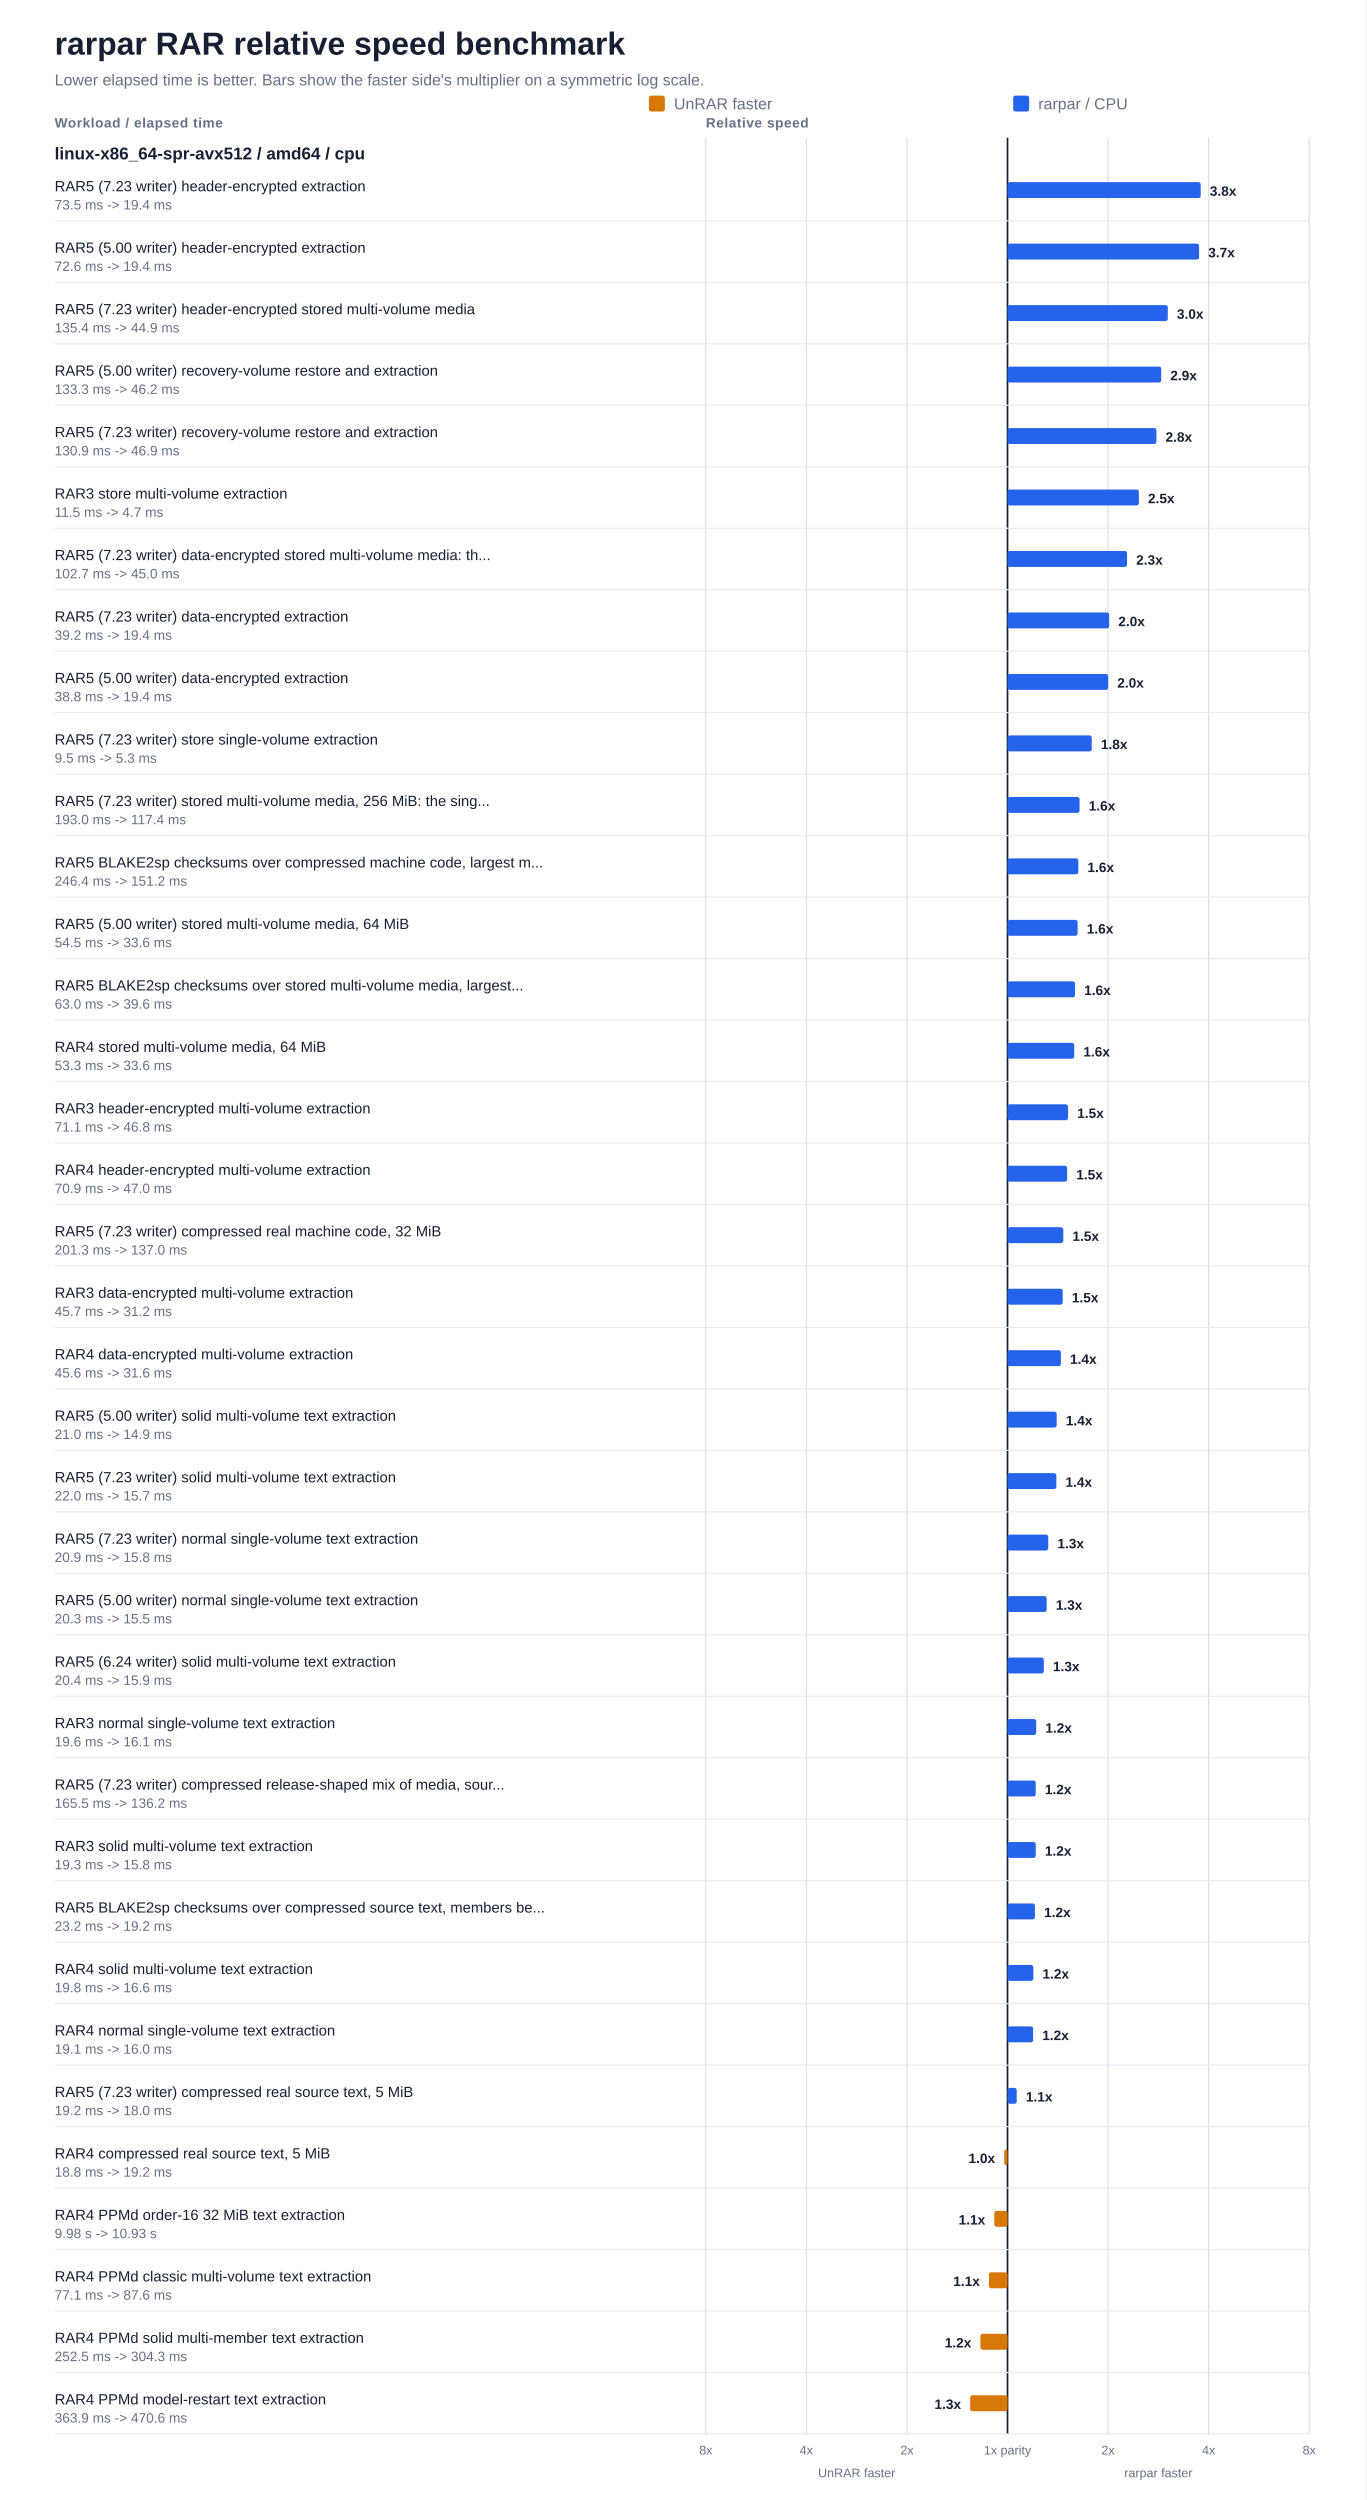
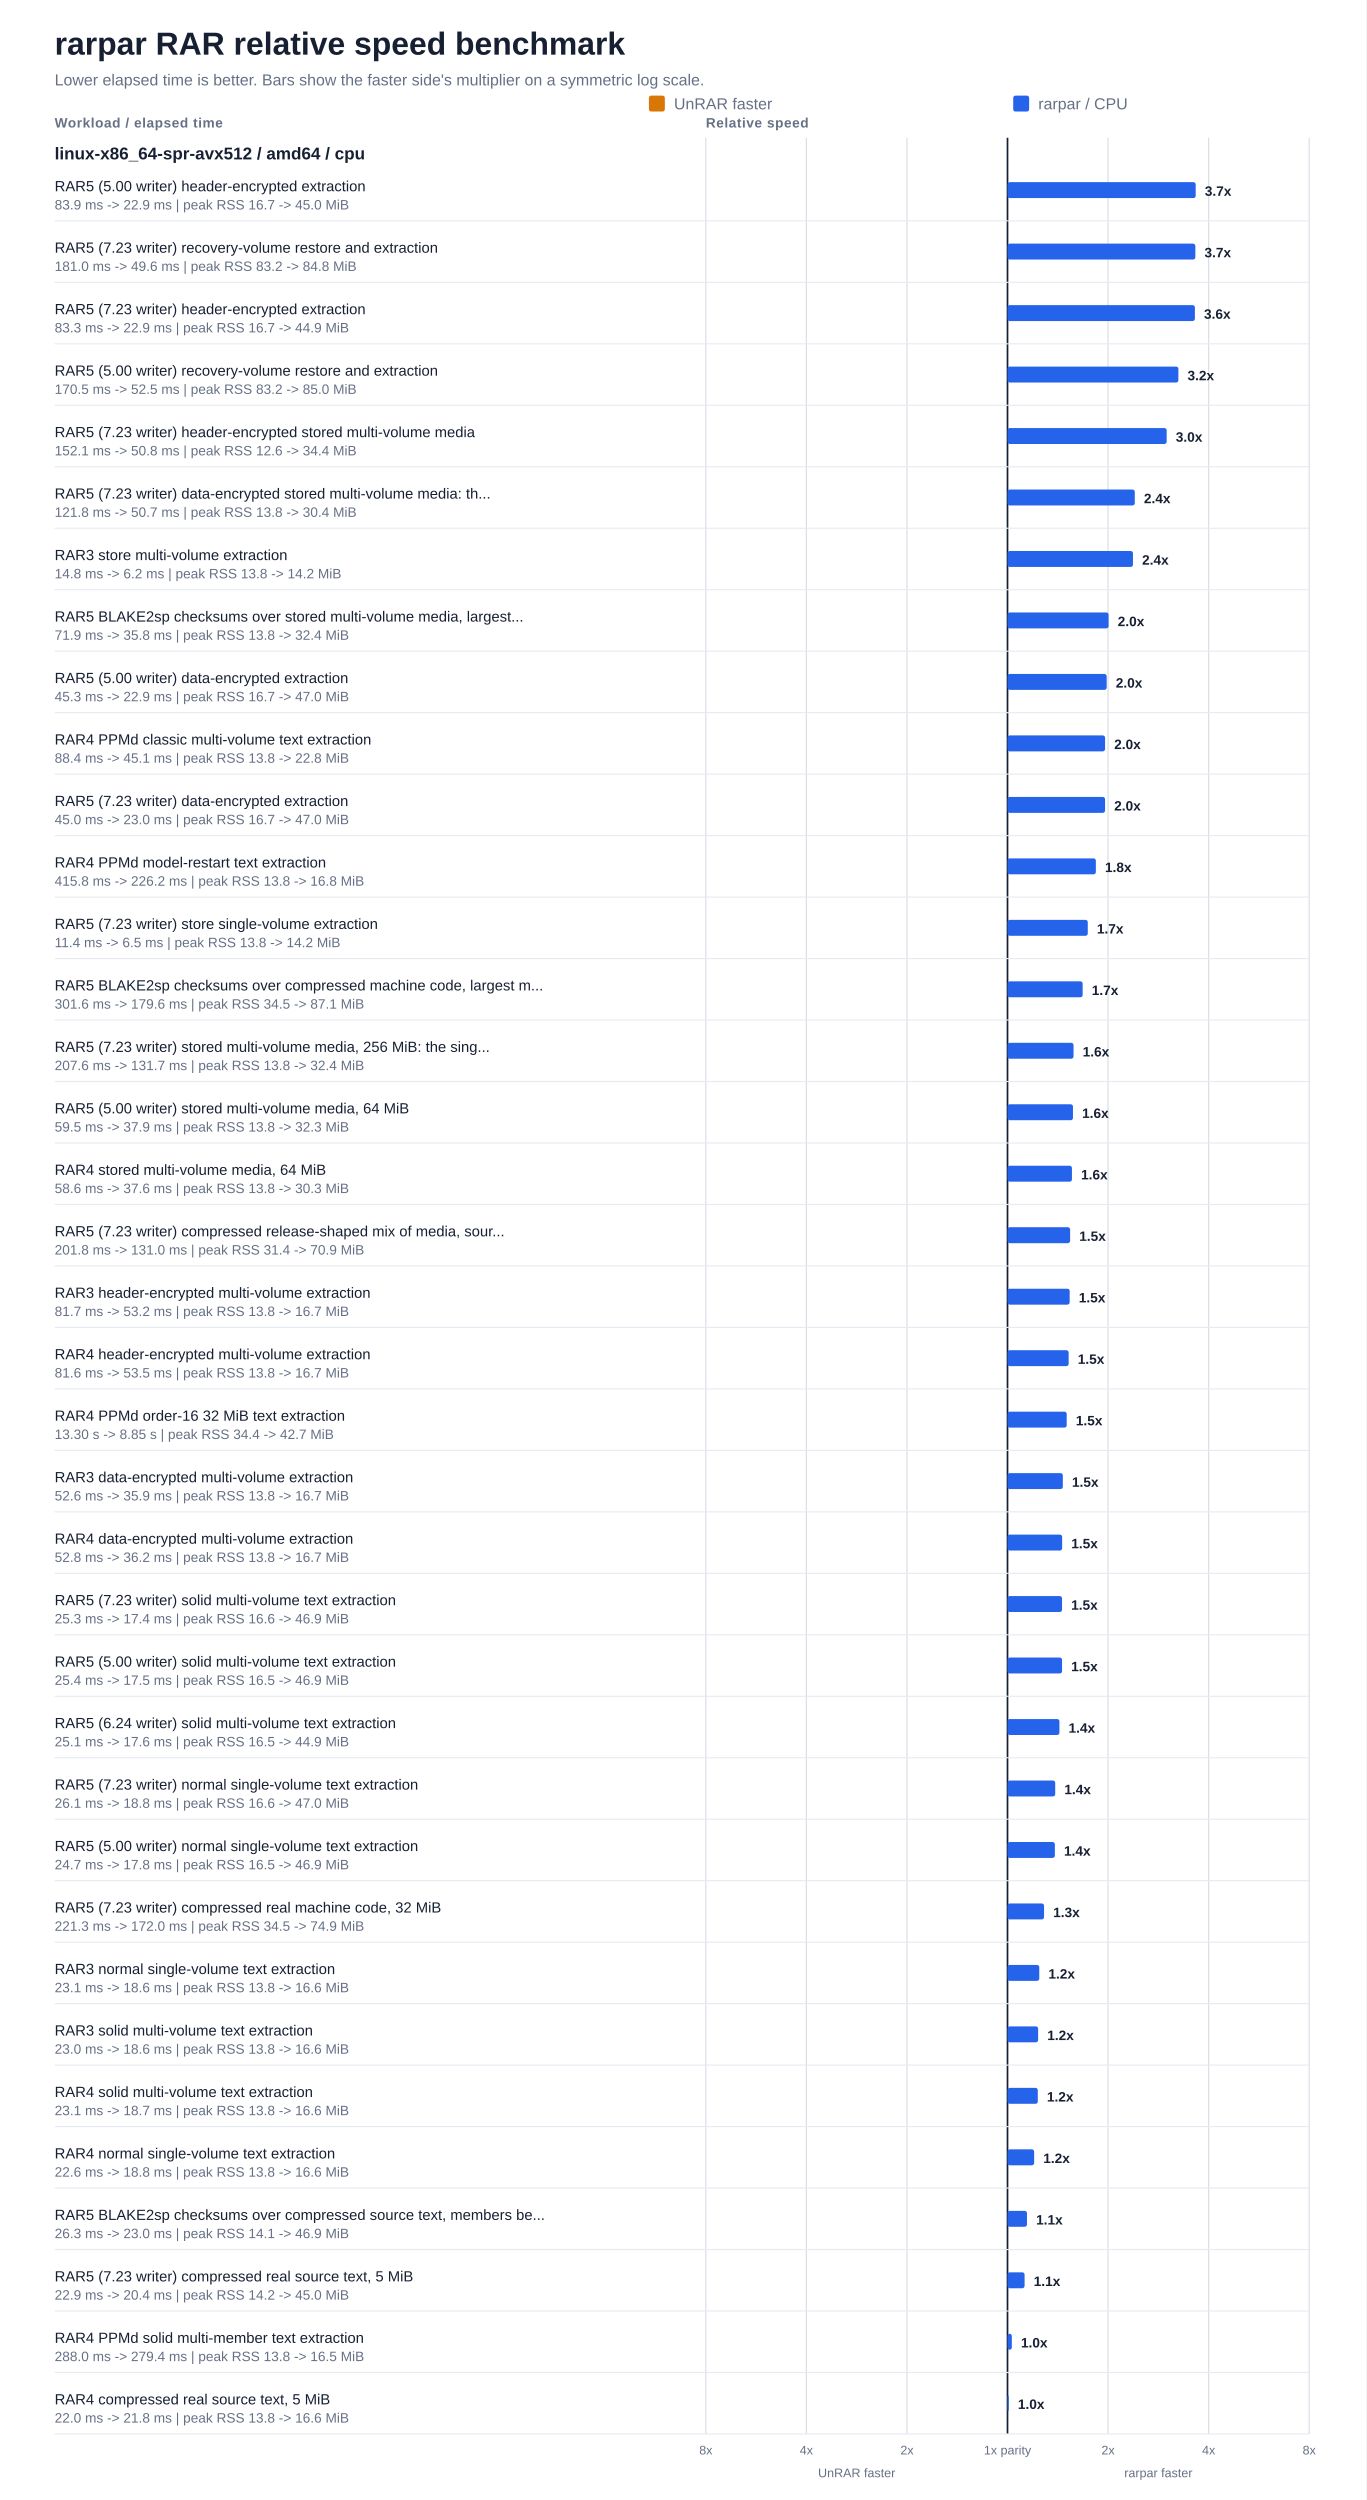
<svg xmlns="http://www.w3.org/2000/svg" width="1200" height="2196" viewBox="0 0 1200 2196" role="img" aria-labelledby="title desc">
  <style>
    .bg { fill: #ffffff; } text { font-family: Arial, sans-serif; fill: #172033; }
    .title { font-size: 28px; font-weight: 600; } .subtitle { font-size: 14px; fill: #667085; }
    .column { font-size: 12px; font-weight: 600; fill: #667085; letter-spacing: .04em; text-transform: uppercase; }
    .machine { font-size: 15px; font-weight: 600; } .workload { font-size: 13px; font-weight: 500; }
    .timing { font-size: 12px; fill: #667085; } .tick { font-size: 11px; fill: #667085; } .ratio { font-size: 12px; font-weight: 600; }
    .grid { stroke: #d7dce5; stroke-width: 1; } .parity { stroke: #172033; stroke-width: 1.5; } .rule { stroke: #e7eaf0; stroke-width: 1; }
    .cpu { fill: #2563eb; } .gpu { fill: #7c3aed; } .slower { fill: #d97706; }
    @media (prefers-color-scheme: dark) { .bg { fill: #0d1117; } text { fill: #e6edf3; } .subtitle, .column, .timing, .tick { fill: #9ca7b5; } .grid { stroke: #30363d; } .parity { stroke: #e6edf3; } .rule { stroke: #21262d; } .cpu { fill: #58a6ff; } .gpu { fill: #bc8cff; } .slower { fill: #f2a65a; } }
  </style>
  <rect class="bg" width="1200" height="2196" />
  <text class="title" x="48" y="48">rarpar RAR relative speed benchmark</text>
  <text class="subtitle" x="48" y="75">Lower elapsed time is better. Bars show the faster side's multiplier on a symmetric log scale.</text>
  <g aria-label="Legend">
    <rect class="slower" x="570" y="84" width="14" height="14" rx="2" />
    <text class="subtitle" x="592" y="96">UnRAR faster</text>
    <rect class="cpu" x="890" y="84" width="14" height="14" rx="2" />
    <text class="subtitle" x="912" y="96">rarpar / CPU</text>
  </g>
  <text class="column" x="48" y="112">Workload / elapsed time</text>
  <text class="column" x="620" y="112">Relative speed</text>
  <g aria-label="Relative speed axis">
    <line class="grid" x1="620.0" y1="121" x2="620.0" y2="2138" />
    <text class="tick" x="620.0" y="2156" text-anchor="middle">8x</text>
    <line class="grid" x1="708.3" y1="121" x2="708.3" y2="2138" />
    <text class="tick" x="708.3" y="2156" text-anchor="middle">4x</text>
    <line class="grid" x1="796.7" y1="121" x2="796.7" y2="2138" />
    <text class="tick" x="796.7" y="2156" text-anchor="middle">2x</text>
    <line class="parity" x1="885.0" y1="121" x2="885.0" y2="2138" />
    <text class="tick" x="885.0" y="2156" text-anchor="middle">1x parity</text>
    <line class="grid" x1="973.3" y1="121" x2="973.3" y2="2138" />
    <text class="tick" x="973.3" y="2156" text-anchor="middle">2x</text>
    <line class="grid" x1="1061.7" y1="121" x2="1061.7" y2="2138" />
    <text class="tick" x="1061.7" y="2156" text-anchor="middle">4x</text>
    <line class="grid" x1="1150.0" y1="121" x2="1150.0" y2="2138" />
    <text class="tick" x="1150.0" y="2156" text-anchor="middle">8x</text>
    <text class="tick" x="752.5" y="2176" text-anchor="middle">UnRAR faster</text>
    <text class="tick" x="1017.5" y="2176" text-anchor="middle">rarpar faster</text>
  </g>
  <g aria-label="RAR benchmarks">
    <text class="machine" x="48" y="140">linux-x86_64-spr-avx512 / amd64 / cpu</text>
-     <text class="workload" x="48" y="168">RAR5 (7.23 writer) header-encrypted extraction</text>
-     <text class="timing" x="48" y="184">73.5 ms -&gt; 19.4 ms</text>
-     <rect class="cpu" x="885.0" y="160" width="169.7" height="14" rx="2" />
-     <text class="ratio" x="1062.7" y="172">3.8x</text>
+     <text class="workload" x="48" y="168">RAR5 (5.00 writer) header-encrypted extraction</text>
+     <text class="timing" x="48" y="184">83.9 ms -&gt; 22.9 ms  |  peak RSS 16.7 -&gt; 45.0 MiB</text>
+     <rect class="cpu" x="885.0" y="160" width="165.3" height="14" rx="2" />
+     <text class="ratio" x="1058.3" y="172">3.7x</text>
    <line class="rule" x1="48" y1="194" x2="1150" y2="194" />
-     <text class="workload" x="48" y="222">RAR5 (5.00 writer) header-encrypted extraction</text>
-     <text class="timing" x="48" y="238">72.6 ms -&gt; 19.4 ms</text>
-     <rect class="cpu" x="885.0" y="214" width="168.3" height="14" rx="2" />
-     <text class="ratio" x="1061.3" y="226">3.7x</text>
+     <text class="workload" x="48" y="222">RAR5 (7.23 writer) recovery-volume restore and extraction</text>
+     <text class="timing" x="48" y="238">181.0 ms -&gt; 49.6 ms  |  peak RSS 83.2 -&gt; 84.8 MiB</text>
+     <rect class="cpu" x="885.0" y="214" width="165.0" height="14" rx="2" />
+     <text class="ratio" x="1058.0" y="226">3.7x</text>
    <line class="rule" x1="48" y1="248" x2="1150" y2="248" />
-     <text class="workload" x="48" y="276">RAR5 (7.23 writer) header-encrypted stored multi-volume media</text>
-     <text class="timing" x="48" y="292">135.4 ms -&gt; 44.9 ms</text>
-     <rect class="cpu" x="885.0" y="268" width="140.8" height="14" rx="2" />
-     <text class="ratio" x="1033.8" y="280">3.0x</text>
+     <text class="workload" x="48" y="276">RAR5 (7.23 writer) header-encrypted extraction</text>
+     <text class="timing" x="48" y="292">83.3 ms -&gt; 22.9 ms  |  peak RSS 16.7 -&gt; 44.9 MiB</text>
+     <rect class="cpu" x="885.0" y="268" width="164.6" height="14" rx="2" />
+     <text class="ratio" x="1057.6" y="280">3.6x</text>
    <line class="rule" x1="48" y1="302" x2="1150" y2="302" />
    <text class="workload" x="48" y="330">RAR5 (5.00 writer) recovery-volume restore and extraction</text>
-     <text class="timing" x="48" y="346">133.3 ms -&gt; 46.2 ms</text>
-     <rect class="cpu" x="885.0" y="322" width="135.0" height="14" rx="2" />
-     <text class="ratio" x="1028.0" y="334">2.9x</text>
+     <text class="timing" x="48" y="346">170.5 ms -&gt; 52.5 ms  |  peak RSS 83.2 -&gt; 85.0 MiB</text>
+     <rect class="cpu" x="885.0" y="322" width="150.1" height="14" rx="2" />
+     <text class="ratio" x="1043.1" y="334">3.2x</text>
    <line class="rule" x1="48" y1="356" x2="1150" y2="356" />
-     <text class="workload" x="48" y="384">RAR5 (7.23 writer) recovery-volume restore and extraction</text>
-     <text class="timing" x="48" y="400">130.9 ms -&gt; 46.9 ms</text>
-     <rect class="cpu" x="885.0" y="376" width="130.8" height="14" rx="2" />
-     <text class="ratio" x="1023.8" y="388">2.8x</text>
+     <text class="workload" x="48" y="384">RAR5 (7.23 writer) header-encrypted stored multi-volume media</text>
+     <text class="timing" x="48" y="400">152.1 ms -&gt; 50.8 ms  |  peak RSS 12.6 -&gt; 34.4 MiB</text>
+     <rect class="cpu" x="885.0" y="376" width="139.8" height="14" rx="2" />
+     <text class="ratio" x="1032.8" y="388">3.0x</text>
    <line class="rule" x1="48" y1="410" x2="1150" y2="410" />
-     <text class="workload" x="48" y="438">RAR3 store multi-volume extraction</text>
-     <text class="timing" x="48" y="454">11.5 ms -&gt; 4.7 ms</text>
-     <rect class="cpu" x="885.0" y="430" width="115.4" height="14" rx="2" />
-     <text class="ratio" x="1008.4" y="442">2.5x</text>
+     <text class="workload" x="48" y="438">RAR5 (7.23 writer) data-encrypted stored multi-volume media: th...</text>
+     <text class="timing" x="48" y="454">121.8 ms -&gt; 50.7 ms  |  peak RSS 13.8 -&gt; 30.4 MiB</text>
+     <rect class="cpu" x="885.0" y="430" width="111.8" height="14" rx="2" />
+     <text class="ratio" x="1004.8" y="442">2.4x</text>
    <line class="rule" x1="48" y1="464" x2="1150" y2="464" />
-     <text class="workload" x="48" y="492">RAR5 (7.23 writer) data-encrypted stored multi-volume media: th...</text>
-     <text class="timing" x="48" y="508">102.7 ms -&gt; 45.0 ms</text>
-     <rect class="cpu" x="885.0" y="484" width="105.0" height="14" rx="2" />
-     <text class="ratio" x="998.0" y="496">2.3x</text>
+     <text class="workload" x="48" y="492">RAR3 store multi-volume extraction</text>
+     <text class="timing" x="48" y="508">14.8 ms -&gt; 6.2 ms  |  peak RSS 13.8 -&gt; 14.2 MiB</text>
+     <rect class="cpu" x="885.0" y="484" width="110.2" height="14" rx="2" />
+     <text class="ratio" x="1003.2" y="496">2.4x</text>
    <line class="rule" x1="48" y1="518" x2="1150" y2="518" />
-     <text class="workload" x="48" y="546">RAR5 (7.23 writer) data-encrypted extraction</text>
-     <text class="timing" x="48" y="562">39.2 ms -&gt; 19.4 ms</text>
-     <rect class="cpu" x="885.0" y="538" width="89.3" height="14" rx="2" />
-     <text class="ratio" x="982.3" y="550">2.0x</text>
+     <text class="workload" x="48" y="546">RAR5 BLAKE2sp checksums over stored multi-volume media, largest...</text>
+     <text class="timing" x="48" y="562">71.9 ms -&gt; 35.8 ms  |  peak RSS 13.8 -&gt; 32.4 MiB</text>
+     <rect class="cpu" x="885.0" y="538" width="88.8" height="14" rx="2" />
+     <text class="ratio" x="981.8" y="550">2.0x</text>
    <line class="rule" x1="48" y1="572" x2="1150" y2="572" />
    <text class="workload" x="48" y="600">RAR5 (5.00 writer) data-encrypted extraction</text>
-     <text class="timing" x="48" y="616">38.8 ms -&gt; 19.4 ms</text>
-     <rect class="cpu" x="885.0" y="592" width="88.4" height="14" rx="2" />
-     <text class="ratio" x="981.4" y="604">2.0x</text>
+     <text class="timing" x="48" y="616">45.3 ms -&gt; 22.9 ms  |  peak RSS 16.7 -&gt; 47.0 MiB</text>
+     <rect class="cpu" x="885.0" y="592" width="87.1" height="14" rx="2" />
+     <text class="ratio" x="980.1" y="604">2.0x</text>
    <line class="rule" x1="48" y1="626" x2="1150" y2="626" />
-     <text class="workload" x="48" y="654">RAR5 (7.23 writer) store single-volume extraction</text>
-     <text class="timing" x="48" y="670">9.5 ms -&gt; 5.3 ms</text>
-     <rect class="cpu" x="885.0" y="646" width="74.0" height="14" rx="2" />
-     <text class="ratio" x="967.0" y="658">1.8x</text>
+     <text class="workload" x="48" y="654">RAR4 PPMd classic multi-volume text extraction</text>
+     <text class="timing" x="48" y="670">88.4 ms -&gt; 45.1 ms  |  peak RSS 13.8 -&gt; 22.8 MiB</text>
+     <rect class="cpu" x="885.0" y="646" width="85.7" height="14" rx="2" />
+     <text class="ratio" x="978.7" y="658">2.0x</text>
    <line class="rule" x1="48" y1="680" x2="1150" y2="680" />
-     <text class="workload" x="48" y="708">RAR5 (7.23 writer) stored multi-volume media, 256 MiB: the sing...</text>
-     <text class="timing" x="48" y="724">193.0 ms -&gt; 117.4 ms</text>
-     <rect class="cpu" x="885.0" y="700" width="63.3" height="14" rx="2" />
-     <text class="ratio" x="956.3" y="712">1.6x</text>
+     <text class="workload" x="48" y="708">RAR5 (7.23 writer) data-encrypted extraction</text>
+     <text class="timing" x="48" y="724">45.0 ms -&gt; 23.0 ms  |  peak RSS 16.7 -&gt; 47.0 MiB</text>
+     <rect class="cpu" x="885.0" y="700" width="85.7" height="14" rx="2" />
+     <text class="ratio" x="978.7" y="712">2.0x</text>
    <line class="rule" x1="48" y1="734" x2="1150" y2="734" />
-     <text class="workload" x="48" y="762">RAR5 BLAKE2sp checksums over compressed machine code, largest m...</text>
-     <text class="timing" x="48" y="778">246.4 ms -&gt; 151.2 ms</text>
-     <rect class="cpu" x="885.0" y="754" width="62.2" height="14" rx="2" />
-     <text class="ratio" x="955.2" y="766">1.6x</text>
+     <text class="workload" x="48" y="762">RAR4 PPMd model-restart text extraction</text>
+     <text class="timing" x="48" y="778">415.8 ms -&gt; 226.2 ms  |  peak RSS 13.8 -&gt; 16.8 MiB</text>
+     <rect class="cpu" x="885.0" y="754" width="77.6" height="14" rx="2" />
+     <text class="ratio" x="970.6" y="766">1.8x</text>
    <line class="rule" x1="48" y1="788" x2="1150" y2="788" />
-     <text class="workload" x="48" y="816">RAR5 (5.00 writer) stored multi-volume media, 64 MiB</text>
-     <text class="timing" x="48" y="832">54.5 ms -&gt; 33.6 ms</text>
-     <rect class="cpu" x="885.0" y="808" width="61.6" height="14" rx="2" />
-     <text class="ratio" x="954.6" y="820">1.6x</text>
+     <text class="workload" x="48" y="816">RAR5 (7.23 writer) store single-volume extraction</text>
+     <text class="timing" x="48" y="832">11.4 ms -&gt; 6.5 ms  |  peak RSS 13.8 -&gt; 14.2 MiB</text>
+     <rect class="cpu" x="885.0" y="808" width="70.5" height="14" rx="2" />
+     <text class="ratio" x="963.5" y="820">1.7x</text>
    <line class="rule" x1="48" y1="842" x2="1150" y2="842" />
-     <text class="workload" x="48" y="870">RAR5 BLAKE2sp checksums over stored multi-volume media, largest...</text>
-     <text class="timing" x="48" y="886">63.0 ms -&gt; 39.6 ms</text>
-     <rect class="cpu" x="885.0" y="862" width="59.3" height="14" rx="2" />
-     <text class="ratio" x="952.3" y="874">1.6x</text>
+     <text class="workload" x="48" y="870">RAR5 BLAKE2sp checksums over compressed machine code, largest m...</text>
+     <text class="timing" x="48" y="886">301.6 ms -&gt; 179.6 ms  |  peak RSS 34.5 -&gt; 87.1 MiB</text>
+     <rect class="cpu" x="885.0" y="862" width="66.0" height="14" rx="2" />
+     <text class="ratio" x="959.0" y="874">1.7x</text>
    <line class="rule" x1="48" y1="896" x2="1150" y2="896" />
-     <text class="workload" x="48" y="924">RAR4 stored multi-volume media, 64 MiB</text>
-     <text class="timing" x="48" y="940">53.3 ms -&gt; 33.6 ms</text>
-     <rect class="cpu" x="885.0" y="916" width="58.6" height="14" rx="2" />
-     <text class="ratio" x="951.6" y="928">1.6x</text>
+     <text class="workload" x="48" y="924">RAR5 (7.23 writer) stored multi-volume media, 256 MiB: the sing...</text>
+     <text class="timing" x="48" y="940">207.6 ms -&gt; 131.7 ms  |  peak RSS 13.8 -&gt; 32.4 MiB</text>
+     <rect class="cpu" x="885.0" y="916" width="58.0" height="14" rx="2" />
+     <text class="ratio" x="951.0" y="928">1.6x</text>
    <line class="rule" x1="48" y1="950" x2="1150" y2="950" />
-     <text class="workload" x="48" y="978">RAR3 header-encrypted multi-volume extraction</text>
-     <text class="timing" x="48" y="994">71.1 ms -&gt; 46.8 ms</text>
-     <rect class="cpu" x="885.0" y="970" width="53.2" height="14" rx="2" />
-     <text class="ratio" x="946.2" y="982">1.5x</text>
+     <text class="workload" x="48" y="978">RAR5 (5.00 writer) stored multi-volume media, 64 MiB</text>
+     <text class="timing" x="48" y="994">59.5 ms -&gt; 37.9 ms  |  peak RSS 13.8 -&gt; 32.3 MiB</text>
+     <rect class="cpu" x="885.0" y="970" width="57.5" height="14" rx="2" />
+     <text class="ratio" x="950.5" y="982">1.6x</text>
    <line class="rule" x1="48" y1="1004" x2="1150" y2="1004" />
-     <text class="workload" x="48" y="1032">RAR4 header-encrypted multi-volume extraction</text>
-     <text class="timing" x="48" y="1048">70.9 ms -&gt; 47.0 ms</text>
-     <rect class="cpu" x="885.0" y="1024" width="52.4" height="14" rx="2" />
-     <text class="ratio" x="945.4" y="1036">1.5x</text>
+     <text class="workload" x="48" y="1032">RAR4 stored multi-volume media, 64 MiB</text>
+     <text class="timing" x="48" y="1048">58.6 ms -&gt; 37.6 ms  |  peak RSS 13.8 -&gt; 30.3 MiB</text>
+     <rect class="cpu" x="885.0" y="1024" width="56.6" height="14" rx="2" />
+     <text class="ratio" x="949.6" y="1036">1.6x</text>
    <line class="rule" x1="48" y1="1058" x2="1150" y2="1058" />
-     <text class="workload" x="48" y="1086">RAR5 (7.23 writer) compressed real machine code, 32 MiB</text>
-     <text class="timing" x="48" y="1102">201.3 ms -&gt; 137.0 ms</text>
-     <rect class="cpu" x="885.0" y="1078" width="49.0" height="14" rx="2" />
-     <text class="ratio" x="942.0" y="1090">1.5x</text>
+     <text class="workload" x="48" y="1086">RAR5 (7.23 writer) compressed release-shaped mix of media, sour...</text>
+     <text class="timing" x="48" y="1102">201.8 ms -&gt; 131.0 ms  |  peak RSS 31.4 -&gt; 70.9 MiB</text>
+     <rect class="cpu" x="885.0" y="1078" width="55.0" height="14" rx="2" />
+     <text class="ratio" x="948.0" y="1090">1.5x</text>
    <line class="rule" x1="48" y1="1112" x2="1150" y2="1112" />
-     <text class="workload" x="48" y="1140">RAR3 data-encrypted multi-volume extraction</text>
-     <text class="timing" x="48" y="1156">45.7 ms -&gt; 31.2 ms</text>
-     <rect class="cpu" x="885.0" y="1132" width="48.5" height="14" rx="2" />
-     <text class="ratio" x="941.5" y="1144">1.5x</text>
+     <text class="workload" x="48" y="1140">RAR3 header-encrypted multi-volume extraction</text>
+     <text class="timing" x="48" y="1156">81.7 ms -&gt; 53.2 ms  |  peak RSS 13.8 -&gt; 16.7 MiB</text>
+     <rect class="cpu" x="885.0" y="1132" width="54.6" height="14" rx="2" />
+     <text class="ratio" x="947.6" y="1144">1.5x</text>
    <line class="rule" x1="48" y1="1166" x2="1150" y2="1166" />
-     <text class="workload" x="48" y="1194">RAR4 data-encrypted multi-volume extraction</text>
-     <text class="timing" x="48" y="1210">45.6 ms -&gt; 31.6 ms</text>
-     <rect class="cpu" x="885.0" y="1186" width="46.9" height="14" rx="2" />
-     <text class="ratio" x="939.9" y="1198">1.4x</text>
+     <text class="workload" x="48" y="1194">RAR4 header-encrypted multi-volume extraction</text>
+     <text class="timing" x="48" y="1210">81.6 ms -&gt; 53.5 ms  |  peak RSS 13.8 -&gt; 16.7 MiB</text>
+     <rect class="cpu" x="885.0" y="1186" width="53.7" height="14" rx="2" />
+     <text class="ratio" x="946.7" y="1198">1.5x</text>
    <line class="rule" x1="48" y1="1220" x2="1150" y2="1220" />
-     <text class="workload" x="48" y="1248">RAR5 (5.00 writer) solid multi-volume text extraction</text>
-     <text class="timing" x="48" y="1264">21.0 ms -&gt; 14.9 ms</text>
-     <rect class="cpu" x="885.0" y="1240" width="43.2" height="14" rx="2" />
-     <text class="ratio" x="936.2" y="1252">1.4x</text>
+     <text class="workload" x="48" y="1248">RAR4 PPMd order-16 32 MiB text extraction</text>
+     <text class="timing" x="48" y="1264">13.30 s -&gt; 8.85 s  |  peak RSS 34.4 -&gt; 42.7 MiB</text>
+     <rect class="cpu" x="885.0" y="1240" width="52.0" height="14" rx="2" />
+     <text class="ratio" x="945.0" y="1252">1.5x</text>
    <line class="rule" x1="48" y1="1274" x2="1150" y2="1274" />
-     <text class="workload" x="48" y="1302">RAR5 (7.23 writer) solid multi-volume text extraction</text>
-     <text class="timing" x="48" y="1318">22.0 ms -&gt; 15.7 ms</text>
-     <rect class="cpu" x="885.0" y="1294" width="42.9" height="14" rx="2" />
-     <text class="ratio" x="935.9" y="1306">1.4x</text>
+     <text class="workload" x="48" y="1302">RAR3 data-encrypted multi-volume extraction</text>
+     <text class="timing" x="48" y="1318">52.6 ms -&gt; 35.9 ms  |  peak RSS 13.8 -&gt; 16.7 MiB</text>
+     <rect class="cpu" x="885.0" y="1294" width="48.6" height="14" rx="2" />
+     <text class="ratio" x="941.6" y="1306">1.5x</text>
    <line class="rule" x1="48" y1="1328" x2="1150" y2="1328" />
-     <text class="workload" x="48" y="1356">RAR5 (7.23 writer) normal single-volume text extraction</text>
-     <text class="timing" x="48" y="1372">20.9 ms -&gt; 15.8 ms</text>
-     <rect class="cpu" x="885.0" y="1348" width="35.8" height="14" rx="2" />
-     <text class="ratio" x="928.8" y="1360">1.3x</text>
+     <text class="workload" x="48" y="1356">RAR4 data-encrypted multi-volume extraction</text>
+     <text class="timing" x="48" y="1372">52.8 ms -&gt; 36.2 ms  |  peak RSS 13.8 -&gt; 16.7 MiB</text>
+     <rect class="cpu" x="885.0" y="1348" width="48.0" height="14" rx="2" />
+     <text class="ratio" x="941.0" y="1360">1.5x</text>
    <line class="rule" x1="48" y1="1382" x2="1150" y2="1382" />
-     <text class="workload" x="48" y="1410">RAR5 (5.00 writer) normal single-volume text extraction</text>
-     <text class="timing" x="48" y="1426">20.3 ms -&gt; 15.5 ms</text>
-     <rect class="cpu" x="885.0" y="1402" width="34.4" height="14" rx="2" />
-     <text class="ratio" x="927.4" y="1414">1.3x</text>
+     <text class="workload" x="48" y="1410">RAR5 (7.23 writer) solid multi-volume text extraction</text>
+     <text class="timing" x="48" y="1426">25.3 ms -&gt; 17.4 ms  |  peak RSS 16.6 -&gt; 46.9 MiB</text>
+     <rect class="cpu" x="885.0" y="1402" width="47.9" height="14" rx="2" />
+     <text class="ratio" x="940.9" y="1414">1.5x</text>
    <line class="rule" x1="48" y1="1436" x2="1150" y2="1436" />
-     <text class="workload" x="48" y="1464">RAR5 (6.24 writer) solid multi-volume text extraction</text>
-     <text class="timing" x="48" y="1480">20.4 ms -&gt; 15.9 ms</text>
-     <rect class="cpu" x="885.0" y="1456" width="31.9" height="14" rx="2" />
-     <text class="ratio" x="924.9" y="1468">1.3x</text>
+     <text class="workload" x="48" y="1464">RAR5 (5.00 writer) solid multi-volume text extraction</text>
+     <text class="timing" x="48" y="1480">25.4 ms -&gt; 17.5 ms  |  peak RSS 16.5 -&gt; 46.9 MiB</text>
+     <rect class="cpu" x="885.0" y="1456" width="47.9" height="14" rx="2" />
+     <text class="ratio" x="940.9" y="1468">1.5x</text>
    <line class="rule" x1="48" y1="1490" x2="1150" y2="1490" />
-     <text class="workload" x="48" y="1518">RAR3 normal single-volume text extraction</text>
-     <text class="timing" x="48" y="1534">19.6 ms -&gt; 16.1 ms</text>
-     <rect class="cpu" x="885.0" y="1510" width="25.2" height="14" rx="2" />
-     <text class="ratio" x="918.2" y="1522">1.2x</text>
+     <text class="workload" x="48" y="1518">RAR5 (6.24 writer) solid multi-volume text extraction</text>
+     <text class="timing" x="48" y="1534">25.1 ms -&gt; 17.6 ms  |  peak RSS 16.5 -&gt; 44.9 MiB</text>
+     <rect class="cpu" x="885.0" y="1510" width="45.6" height="14" rx="2" />
+     <text class="ratio" x="938.6" y="1522">1.4x</text>
    <line class="rule" x1="48" y1="1544" x2="1150" y2="1544" />
-     <text class="workload" x="48" y="1572">RAR5 (7.23 writer) compressed release-shaped mix of media, sour...</text>
-     <text class="timing" x="48" y="1588">165.5 ms -&gt; 136.2 ms</text>
-     <rect class="cpu" x="885.0" y="1564" width="24.8" height="14" rx="2" />
-     <text class="ratio" x="917.8" y="1576">1.2x</text>
+     <text class="workload" x="48" y="1572">RAR5 (7.23 writer) normal single-volume text extraction</text>
+     <text class="timing" x="48" y="1588">26.1 ms -&gt; 18.8 ms  |  peak RSS 16.6 -&gt; 47.0 MiB</text>
+     <rect class="cpu" x="885.0" y="1564" width="41.9" height="14" rx="2" />
+     <text class="ratio" x="934.9" y="1576">1.4x</text>
    <line class="rule" x1="48" y1="1598" x2="1150" y2="1598" />
-     <text class="workload" x="48" y="1626">RAR3 solid multi-volume text extraction</text>
-     <text class="timing" x="48" y="1642">19.3 ms -&gt; 15.8 ms</text>
-     <rect class="cpu" x="885.0" y="1618" width="24.8" height="14" rx="2" />
-     <text class="ratio" x="917.8" y="1630">1.2x</text>
+     <text class="workload" x="48" y="1626">RAR5 (5.00 writer) normal single-volume text extraction</text>
+     <text class="timing" x="48" y="1642">24.7 ms -&gt; 17.8 ms  |  peak RSS 16.5 -&gt; 46.9 MiB</text>
+     <rect class="cpu" x="885.0" y="1618" width="41.6" height="14" rx="2" />
+     <text class="ratio" x="934.6" y="1630">1.4x</text>
    <line class="rule" x1="48" y1="1652" x2="1150" y2="1652" />
-     <text class="workload" x="48" y="1680">RAR5 BLAKE2sp checksums over compressed source text, members be...</text>
-     <text class="timing" x="48" y="1696">23.2 ms -&gt; 19.2 ms</text>
-     <rect class="cpu" x="885.0" y="1672" width="24.1" height="14" rx="2" />
-     <text class="ratio" x="917.1" y="1684">1.2x</text>
+     <text class="workload" x="48" y="1680">RAR5 (7.23 writer) compressed real machine code, 32 MiB</text>
+     <text class="timing" x="48" y="1696">221.3 ms -&gt; 172.0 ms  |  peak RSS 34.5 -&gt; 74.9 MiB</text>
+     <rect class="cpu" x="885.0" y="1672" width="32.1" height="14" rx="2" />
+     <text class="ratio" x="925.1" y="1684">1.3x</text>
    <line class="rule" x1="48" y1="1706" x2="1150" y2="1706" />
-     <text class="workload" x="48" y="1734">RAR4 solid multi-volume text extraction</text>
-     <text class="timing" x="48" y="1750">19.8 ms -&gt; 16.6 ms</text>
-     <rect class="cpu" x="885.0" y="1726" width="22.7" height="14" rx="2" />
-     <text class="ratio" x="915.7" y="1738">1.2x</text>
+     <text class="workload" x="48" y="1734">RAR3 normal single-volume text extraction</text>
+     <text class="timing" x="48" y="1750">23.1 ms -&gt; 18.6 ms  |  peak RSS 13.8 -&gt; 16.6 MiB</text>
+     <rect class="cpu" x="885.0" y="1726" width="27.9" height="14" rx="2" />
+     <text class="ratio" x="920.9" y="1738">1.2x</text>
    <line class="rule" x1="48" y1="1760" x2="1150" y2="1760" />
-     <text class="workload" x="48" y="1788">RAR4 normal single-volume text extraction</text>
-     <text class="timing" x="48" y="1804">19.1 ms -&gt; 16.0 ms</text>
-     <rect class="cpu" x="885.0" y="1780" width="22.5" height="14" rx="2" />
-     <text class="ratio" x="915.5" y="1792">1.2x</text>
+     <text class="workload" x="48" y="1788">RAR3 solid multi-volume text extraction</text>
+     <text class="timing" x="48" y="1804">23.0 ms -&gt; 18.6 ms  |  peak RSS 13.8 -&gt; 16.6 MiB</text>
+     <rect class="cpu" x="885.0" y="1780" width="26.9" height="14" rx="2" />
+     <text class="ratio" x="919.9" y="1792">1.2x</text>
    <line class="rule" x1="48" y1="1814" x2="1150" y2="1814" />
-     <text class="workload" x="48" y="1842">RAR5 (7.23 writer) compressed real source text, 5 MiB</text>
-     <text class="timing" x="48" y="1858">19.2 ms -&gt; 18.0 ms</text>
-     <rect class="cpu" x="885.0" y="1834" width="8.1" height="14" rx="2" />
-     <text class="ratio" x="901.1" y="1846">1.1x</text>
+     <text class="workload" x="48" y="1842">RAR4 solid multi-volume text extraction</text>
+     <text class="timing" x="48" y="1858">23.1 ms -&gt; 18.7 ms  |  peak RSS 13.8 -&gt; 16.6 MiB</text>
+     <rect class="cpu" x="885.0" y="1834" width="26.6" height="14" rx="2" />
+     <text class="ratio" x="919.6" y="1846">1.2x</text>
    <line class="rule" x1="48" y1="1868" x2="1150" y2="1868" />
-     <text class="workload" x="48" y="1896">RAR4 compressed real source text, 5 MiB</text>
-     <text class="timing" x="48" y="1912">18.8 ms -&gt; 19.2 ms</text>
-     <rect class="slower" x="882.1" y="1888" width="2.9" height="14" rx="2" />
-     <text class="ratio" x="874.1" y="1900" text-anchor="end">1.0x</text>
+     <text class="workload" x="48" y="1896">RAR4 normal single-volume text extraction</text>
+     <text class="timing" x="48" y="1912">22.6 ms -&gt; 18.8 ms  |  peak RSS 13.8 -&gt; 16.6 MiB</text>
+     <rect class="cpu" x="885.0" y="1888" width="23.4" height="14" rx="2" />
+     <text class="ratio" x="916.4" y="1900">1.2x</text>
    <line class="rule" x1="48" y1="1922" x2="1150" y2="1922" />
-     <text class="workload" x="48" y="1950">RAR4 PPMd order-16 32 MiB text extraction</text>
-     <text class="timing" x="48" y="1966">9.98 s -&gt; 10.93 s</text>
-     <rect class="slower" x="873.4" y="1942" width="11.6" height="14" rx="2" />
-     <text class="ratio" x="865.4" y="1954" text-anchor="end">1.1x</text>
+     <text class="workload" x="48" y="1950">RAR5 BLAKE2sp checksums over compressed source text, members be...</text>
+     <text class="timing" x="48" y="1966">26.3 ms -&gt; 23.0 ms  |  peak RSS 14.1 -&gt; 46.9 MiB</text>
+     <rect class="cpu" x="885.0" y="1942" width="17.1" height="14" rx="2" />
+     <text class="ratio" x="910.1" y="1954">1.1x</text>
    <line class="rule" x1="48" y1="1976" x2="1150" y2="1976" />
-     <text class="workload" x="48" y="2004">RAR4 PPMd classic multi-volume text extraction</text>
-     <text class="timing" x="48" y="2020">77.1 ms -&gt; 87.6 ms</text>
-     <rect class="slower" x="868.7" y="1996" width="16.3" height="14" rx="2" />
-     <text class="ratio" x="860.7" y="2008" text-anchor="end">1.1x</text>
+     <text class="workload" x="48" y="2004">RAR5 (7.23 writer) compressed real source text, 5 MiB</text>
+     <text class="timing" x="48" y="2020">22.9 ms -&gt; 20.4 ms  |  peak RSS 14.2 -&gt; 45.0 MiB</text>
+     <rect class="cpu" x="885.0" y="1996" width="15.0" height="14" rx="2" />
+     <text class="ratio" x="908.0" y="2008">1.1x</text>
    <line class="rule" x1="48" y1="2030" x2="1150" y2="2030" />
    <text class="workload" x="48" y="2058">RAR4 PPMd solid multi-member text extraction</text>
-     <text class="timing" x="48" y="2074">252.5 ms -&gt; 304.3 ms</text>
-     <rect class="slower" x="861.2" y="2050" width="23.8" height="14" rx="2" />
-     <text class="ratio" x="853.2" y="2062" text-anchor="end">1.2x</text>
+     <text class="timing" x="48" y="2074">288.0 ms -&gt; 279.4 ms  |  peak RSS 13.8 -&gt; 16.5 MiB</text>
+     <rect class="cpu" x="885.0" y="2050" width="3.8" height="14" rx="2" />
+     <text class="ratio" x="896.8" y="2062">1.0x</text>
    <line class="rule" x1="48" y1="2084" x2="1150" y2="2084" />
-     <text class="workload" x="48" y="2112">RAR4 PPMd model-restart text extraction</text>
-     <text class="timing" x="48" y="2128">363.9 ms -&gt; 470.6 ms</text>
-     <rect class="slower" x="852.2" y="2104" width="32.8" height="14" rx="2" />
-     <text class="ratio" x="844.2" y="2116" text-anchor="end">1.3x</text>
+     <text class="workload" x="48" y="2112">RAR4 compressed real source text, 5 MiB</text>
+     <text class="timing" x="48" y="2128">22.0 ms -&gt; 21.8 ms  |  peak RSS 13.8 -&gt; 16.6 MiB</text>
+     <rect class="cpu" x="885.0" y="2104" width="1.1" height="14" rx="2" />
+     <text class="ratio" x="894.1" y="2116">1.0x</text>
    <line class="rule" x1="48" y1="2138" x2="1150" y2="2138" />
  </g>
</svg>
